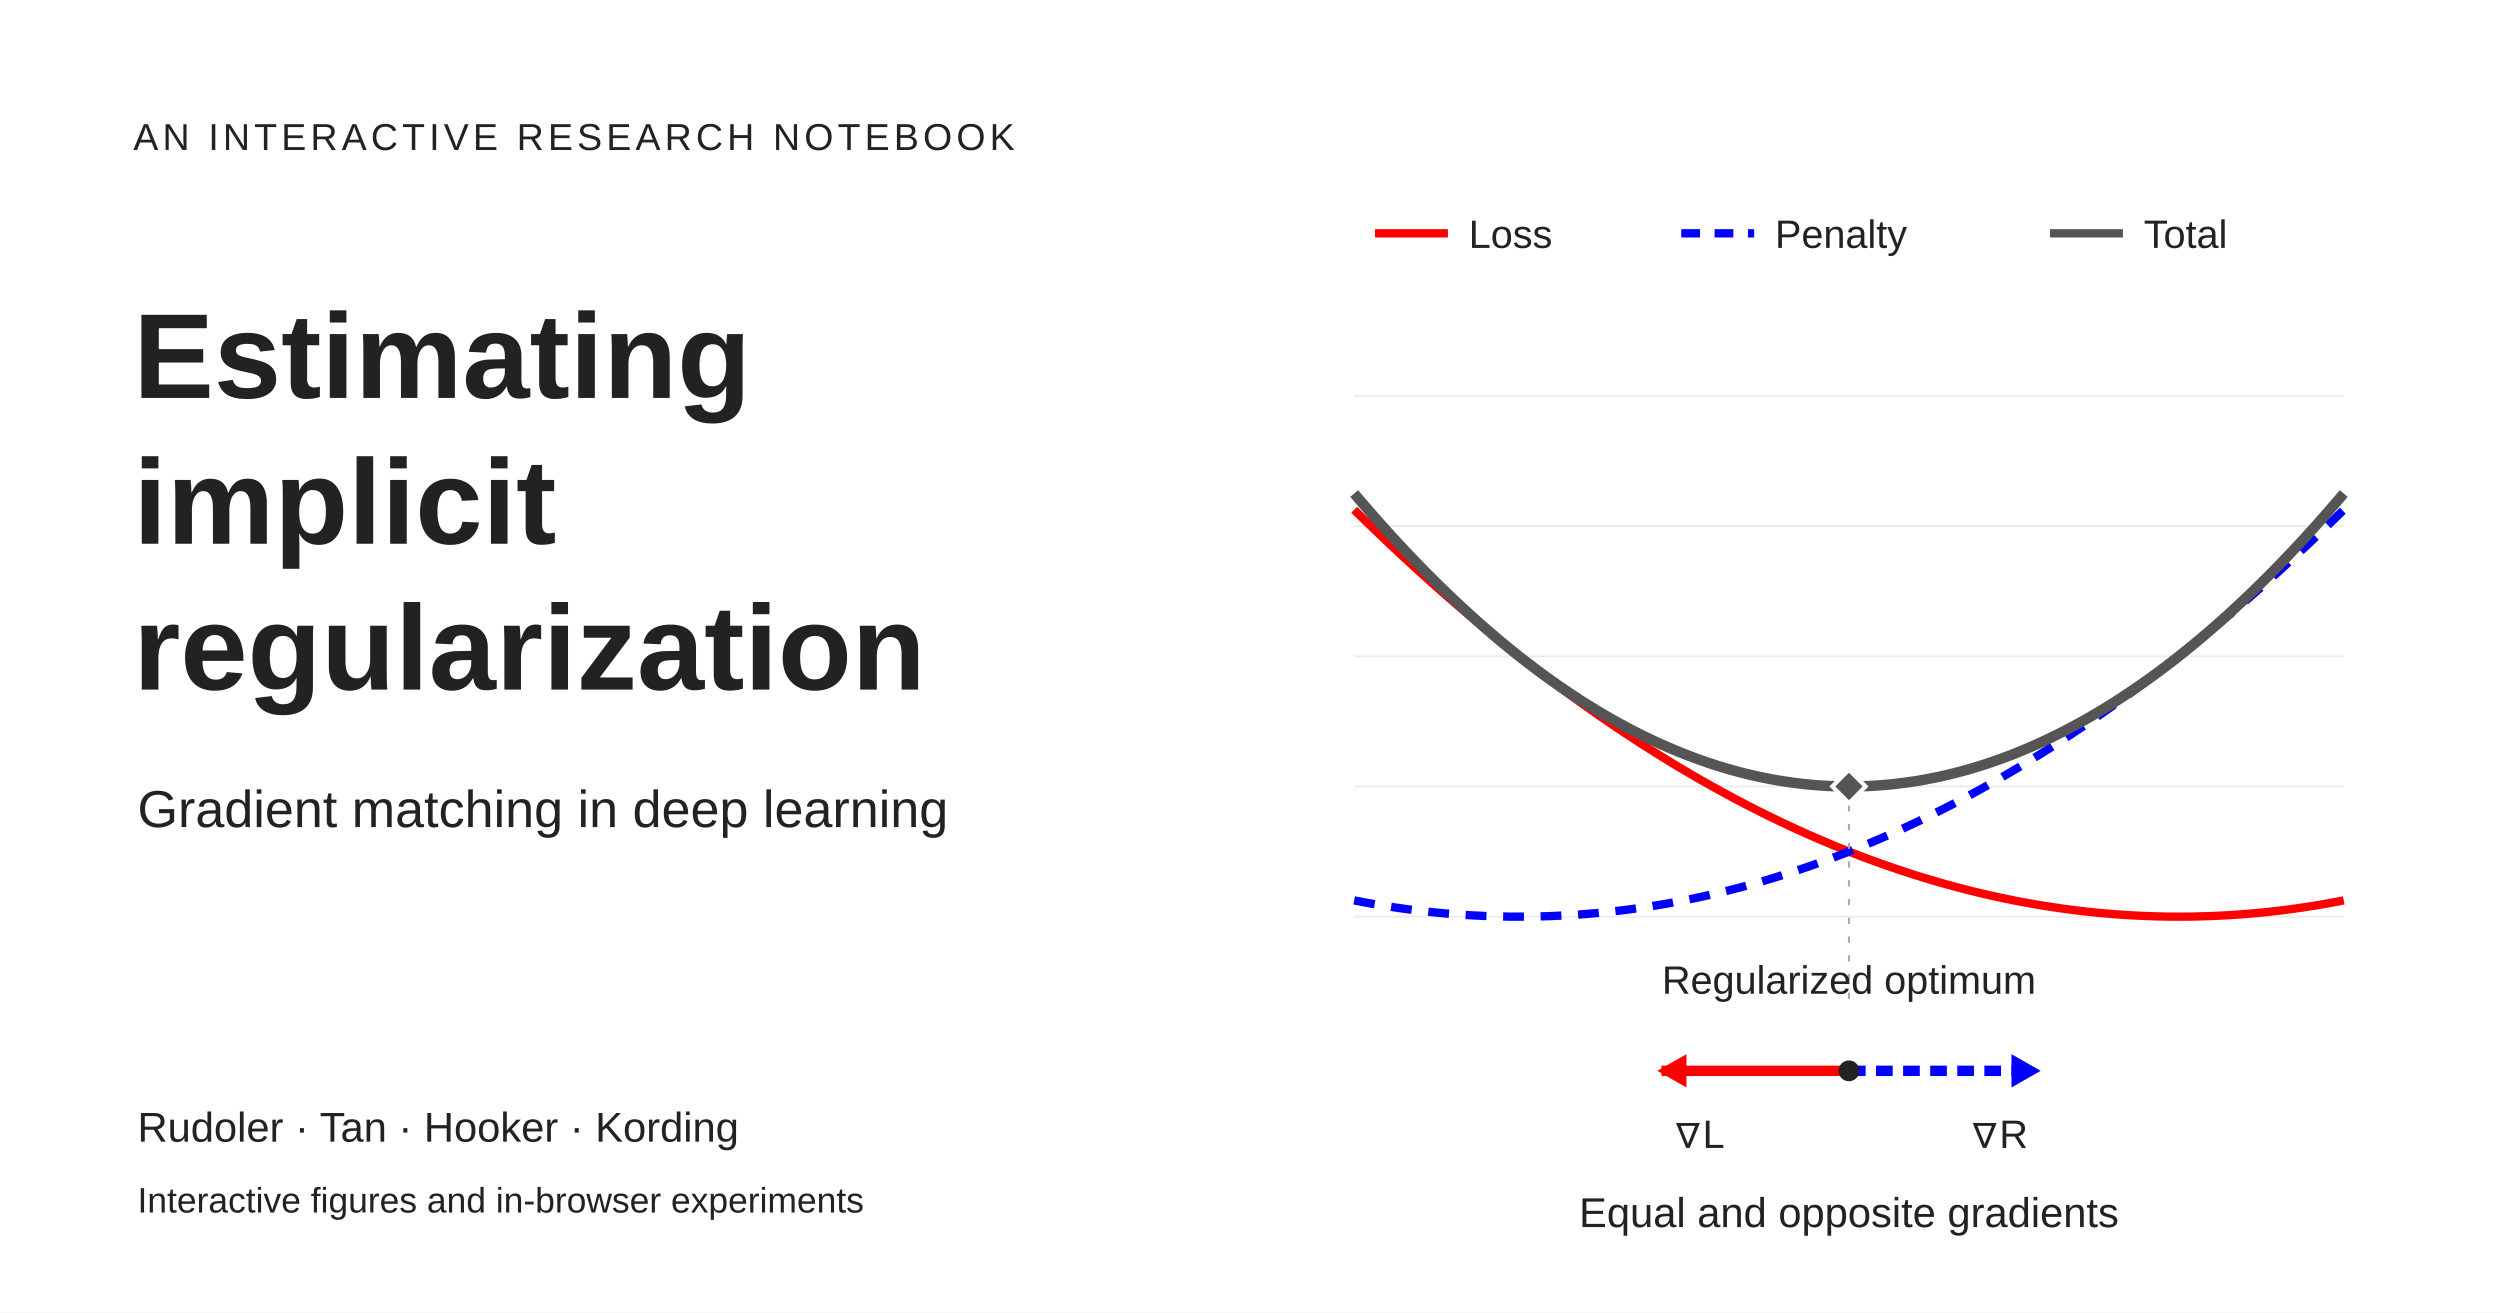
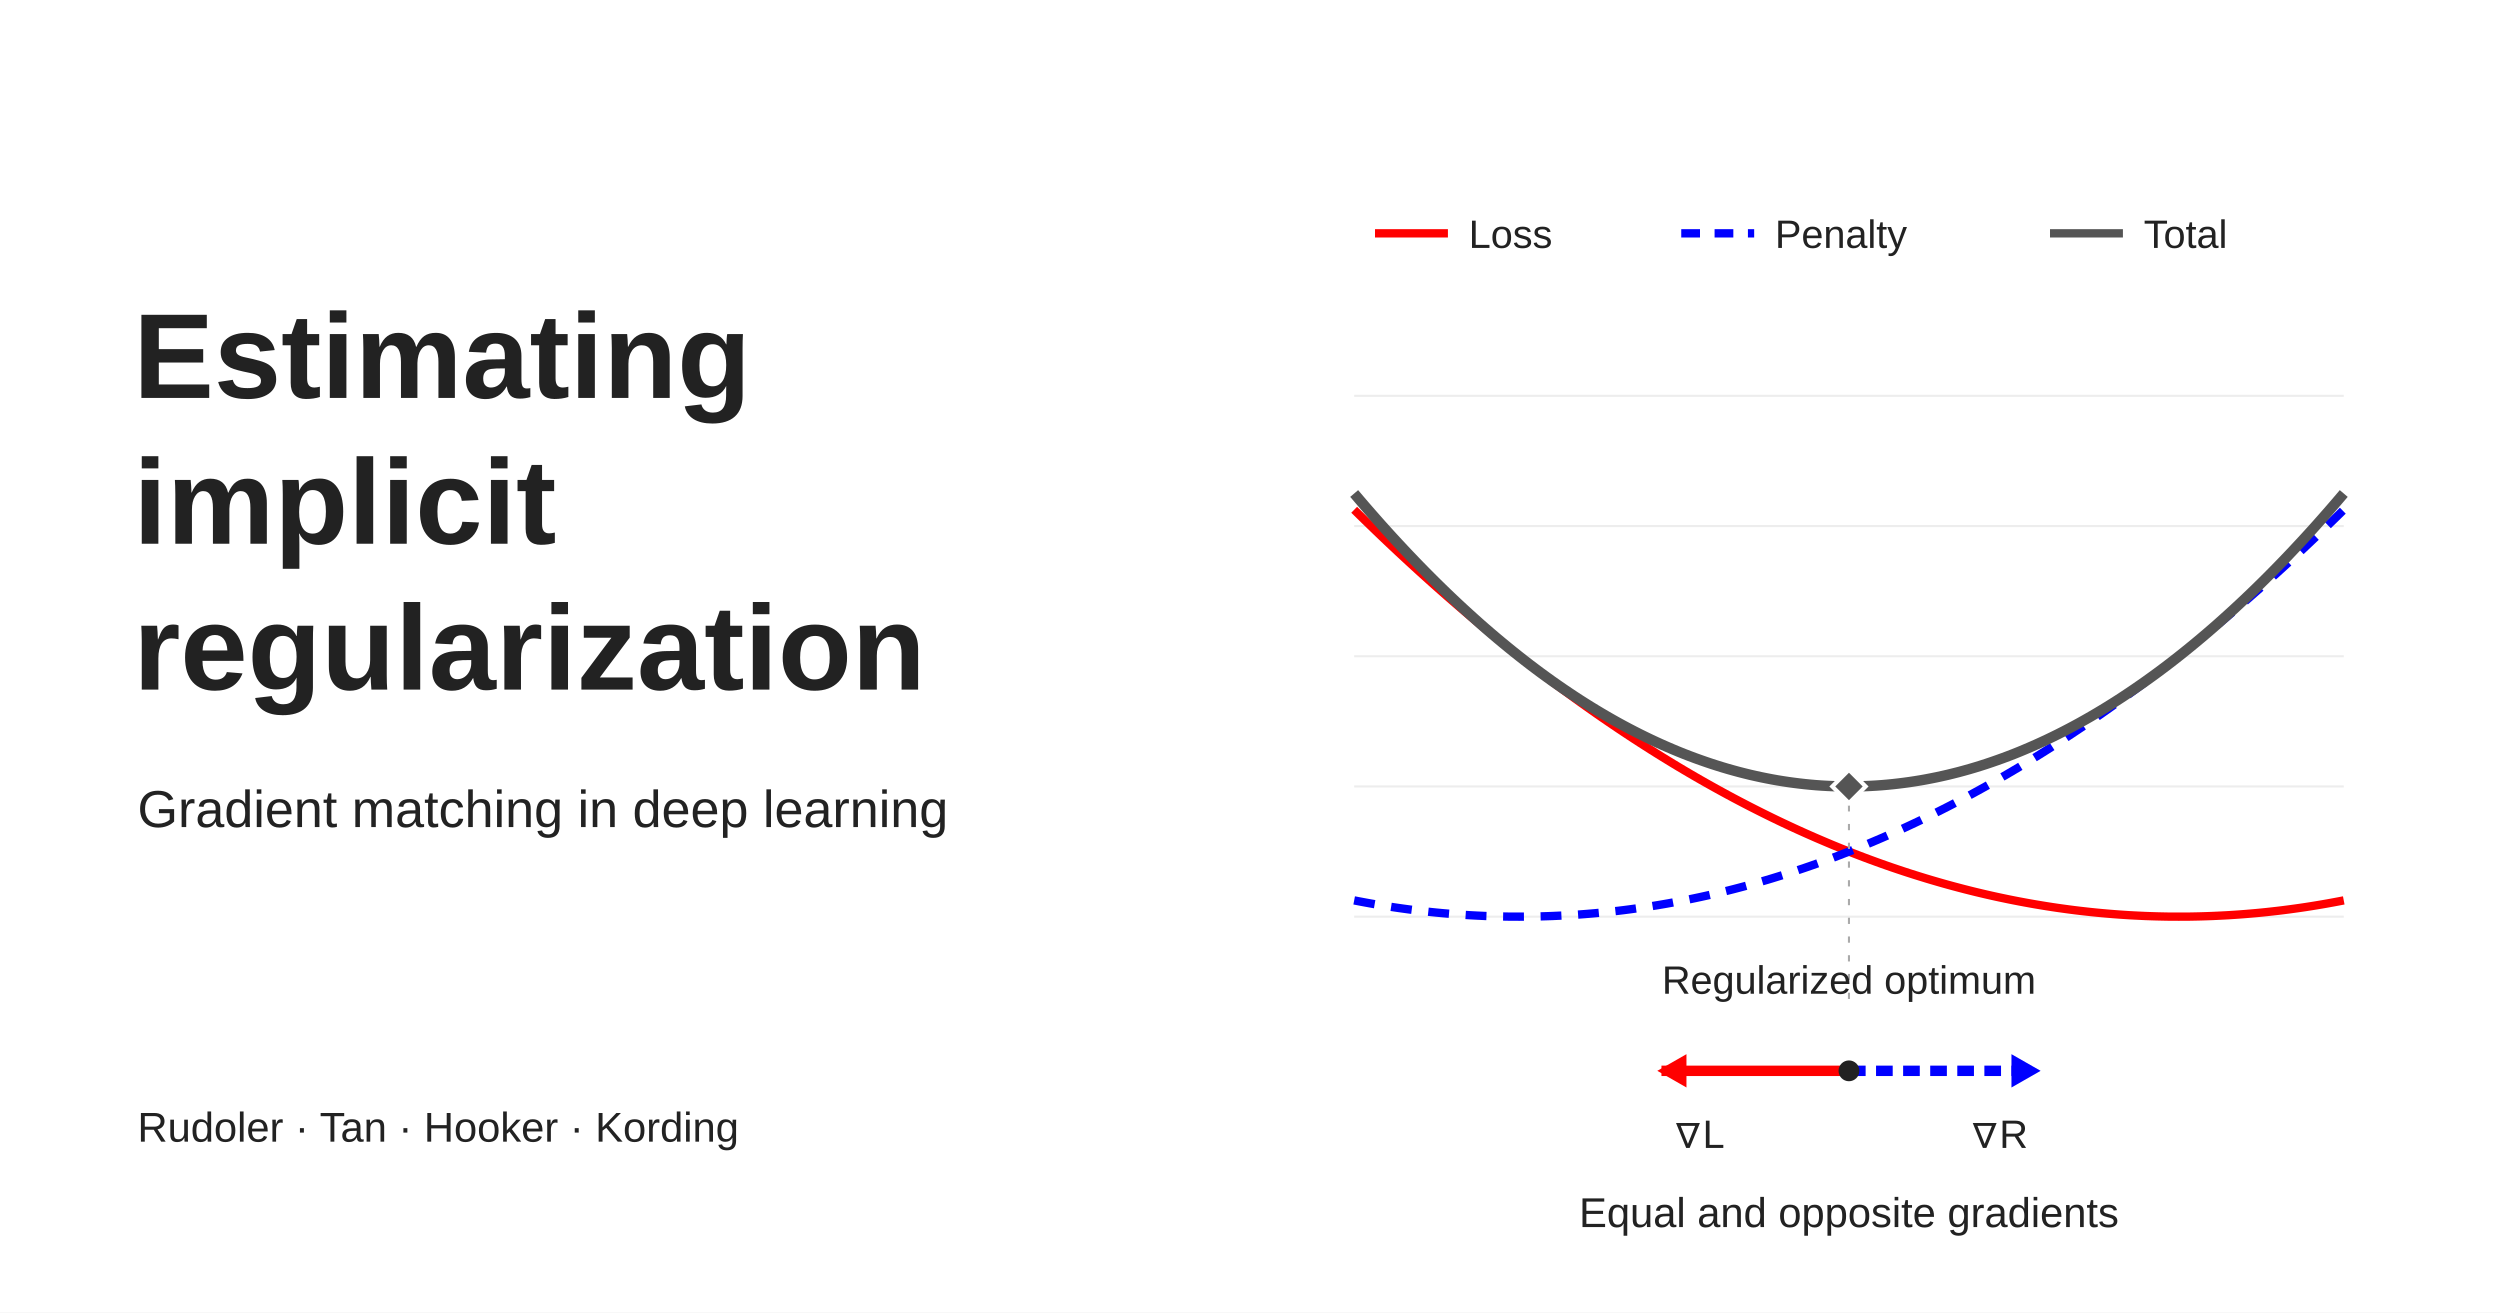
<svg xmlns="http://www.w3.org/2000/svg" width="1200" height="630" viewBox="0 0 1200 630">
  <rect width="1200" height="630" fill="white" />
  <style>text{font-family:Arial,Helvetica,sans-serif;fill:#222} .small{font-size:20px}.label{font-size:19px}</style>
-   <text x="64" y="72" font-size="18" letter-spacing="2">AN INTERACTIVE RESEARCH NOTEBOOK</text>
  <text x="64" y="191" font-size="58" font-weight="600">Estimating</text>
  <text x="64" y="261" font-size="58" font-weight="600">implicit</text>
  <text x="64" y="331" font-size="58" font-weight="600">regularization</text>
  <text x="66" y="397" font-size="25">Gradient matching in deep learning</text>
  <text x="66" y="548" class="small">Rudoler · Tan · Hooker · Kording</text>
-   <text x="66" y="582" font-size="17" fill="#666">Interactive figures and in-browser experiments</text>
  <path d="M650,440.0 H1125" stroke="#ededed" fill="none" />
  <path d="M650,377.5 H1125" stroke="#ededed" fill="none" />
  <path d="M650,315.0 H1125" stroke="#ededed" fill="none" />
  <path d="M650,252.5 H1125" stroke="#ededed" fill="none" />
  <path d="M650,190.0 H1125" stroke="#ededed" fill="none" />
  <path d="M660,112 h35" stroke="#ff0000" stroke-width="4" />
  <text x="705" y="119" class="label">Loss</text>
  <path d="M807,112 h35" stroke="#0000ff" stroke-width="4" stroke-dasharray="9 7" />
  <text x="852" y="119" class="label">Penalty</text>
  <path d="M984,112 h35" stroke="#555555" stroke-width="4" />
  <text x="1029" y="119" class="label">Total</text>
  <path d="M650.00,244.69 L652.64,247.28 L655.28,249.86 L657.92,252.42 L660.56,254.97 L663.19,257.49 L665.83,260.00 L668.47,262.49 L671.11,264.97 L673.75,267.42 L676.39,269.86 L679.03,272.28 L681.67,274.69 L684.31,277.07 L686.94,279.44 L689.58,281.80 L692.22,284.13 L694.86,286.45 L697.50,288.75 L700.14,291.03 L702.78,293.30 L705.42,295.55 L708.06,297.78 L710.69,299.99 L713.33,302.19 L715.97,304.37 L718.61,306.53 L721.25,308.67 L723.89,310.80 L726.53,312.91 L729.17,315.00 L731.81,317.07 L734.44,319.13 L737.08,321.17 L739.72,323.19 L742.36,325.20 L745.00,327.19 L747.64,329.16 L750.28,331.11 L752.92,333.05 L755.56,334.97 L758.19,336.87 L760.83,338.75 L763.47,340.62 L766.11,342.47 L768.75,344.30 L771.39,346.11 L774.03,347.91 L776.67,349.69 L779.31,351.45 L781.94,353.19 L784.58,354.92 L787.22,356.63 L789.86,358.32 L792.50,360.00 L795.14,361.66 L797.78,363.30 L800.42,364.92 L803.06,366.53 L805.69,368.12 L808.33,369.69 L810.97,371.24 L813.61,372.78 L816.25,374.30 L818.89,375.80 L821.53,377.28 L824.17,378.75 L826.81,380.20 L829.44,381.63 L832.08,383.05 L834.72,384.44 L837.36,385.82 L840.00,387.19 L842.64,388.53 L845.28,389.86 L847.92,391.17 L850.56,392.47 L853.19,393.74 L855.83,395.00 L858.47,396.24 L861.11,397.47 L863.75,398.67 L866.39,399.86 L869.03,401.03 L871.67,402.19 L874.31,403.32 L876.94,404.44 L879.58,405.55 L882.22,406.63 L884.86,407.70 L887.50,408.75 L890.14,409.78 L892.78,410.80 L895.42,411.80 L898.06,412.78 L900.69,413.74 L903.33,414.69 L905.97,415.62 L908.61,416.53 L911.25,417.42 L913.89,418.30 L916.53,419.16 L919.17,420.00 L921.81,420.82 L924.44,421.63 L927.08,422.42 L929.72,423.19 L932.36,423.95 L935.00,424.69 L937.64,425.41 L940.28,426.11 L942.92,426.80 L945.56,427.47 L948.19,428.12 L950.83,428.75 L953.47,429.37 L956.11,429.97 L958.75,430.55 L961.39,431.11 L964.03,431.66 L966.67,432.19 L969.31,432.70 L971.94,433.19 L974.58,433.67 L977.22,434.13 L979.86,434.57 L982.50,435.00 L985.14,435.41 L987.78,435.80 L990.42,436.17 L993.06,436.53 L995.69,436.87 L998.33,437.19 L1000.97,437.49 L1003.61,437.78 L1006.25,438.05 L1008.89,438.30 L1011.53,438.53 L1014.17,438.75 L1016.81,438.95 L1019.44,439.13 L1022.08,439.30 L1024.72,439.44 L1027.36,439.57 L1030.00,439.69 L1032.64,439.78 L1035.28,439.86 L1037.92,439.92 L1040.56,439.97 L1043.19,439.99 L1045.83,440.00 L1048.47,439.99 L1051.11,439.97 L1053.75,439.92 L1056.39,439.86 L1059.03,439.78 L1061.67,439.69 L1064.31,439.57 L1066.94,439.44 L1069.58,439.30 L1072.22,439.13 L1074.86,438.95 L1077.50,438.75 L1080.14,438.53 L1082.78,438.30 L1085.42,438.05 L1088.06,437.78 L1090.69,437.49 L1093.33,437.19 L1095.97,436.87 L1098.61,436.53 L1101.25,436.17 L1103.89,435.80 L1106.53,435.41 L1109.17,435.00 L1111.81,434.57 L1114.44,434.13 L1117.08,433.67 L1119.72,433.19 L1122.36,432.70 L1125.00,432.19" stroke="#ff0000" stroke-width="4" fill="none" />
  <path d="M650.00,432.19 L652.64,432.70 L655.28,433.19 L657.92,433.67 L660.56,434.13 L663.19,434.57 L665.83,435.00 L668.47,435.41 L671.11,435.80 L673.75,436.17 L676.39,436.53 L679.03,436.87 L681.67,437.19 L684.31,437.49 L686.94,437.78 L689.58,438.05 L692.22,438.30 L694.86,438.53 L697.50,438.75 L700.14,438.95 L702.78,439.13 L705.42,439.30 L708.06,439.44 L710.69,439.57 L713.33,439.69 L715.97,439.78 L718.61,439.86 L721.25,439.92 L723.89,439.97 L726.53,439.99 L729.17,440.00 L731.81,439.99 L734.44,439.97 L737.08,439.92 L739.72,439.86 L742.36,439.78 L745.00,439.69 L747.64,439.57 L750.28,439.44 L752.92,439.30 L755.56,439.13 L758.19,438.95 L760.83,438.75 L763.47,438.53 L766.11,438.30 L768.75,438.05 L771.39,437.78 L774.03,437.49 L776.67,437.19 L779.31,436.87 L781.94,436.53 L784.58,436.17 L787.22,435.80 L789.86,435.41 L792.50,435.00 L795.14,434.57 L797.78,434.13 L800.42,433.67 L803.06,433.19 L805.69,432.70 L808.33,432.19 L810.97,431.66 L813.61,431.11 L816.25,430.55 L818.89,429.97 L821.53,429.37 L824.17,428.75 L826.81,428.12 L829.44,427.47 L832.08,426.80 L834.72,426.11 L837.36,425.41 L840.00,424.69 L842.64,423.95 L845.28,423.19 L847.92,422.42 L850.56,421.63 L853.19,420.82 L855.83,420.00 L858.47,419.16 L861.11,418.30 L863.75,417.42 L866.39,416.53 L869.03,415.62 L871.67,414.69 L874.31,413.74 L876.94,412.78 L879.58,411.80 L882.22,410.80 L884.86,409.78 L887.50,408.75 L890.14,407.70 L892.78,406.63 L895.42,405.55 L898.06,404.44 L900.69,403.32 L903.33,402.19 L905.97,401.03 L908.61,399.86 L911.25,398.67 L913.89,397.47 L916.53,396.24 L919.17,395.00 L921.81,393.74 L924.44,392.47 L927.08,391.17 L929.72,389.86 L932.36,388.53 L935.00,387.19 L937.64,385.82 L940.28,384.44 L942.92,383.05 L945.56,381.63 L948.19,380.20 L950.83,378.75 L953.47,377.28 L956.11,375.80 L958.75,374.30 L961.39,372.78 L964.03,371.24 L966.67,369.69 L969.31,368.12 L971.94,366.53 L974.58,364.92 L977.22,363.30 L979.86,361.66 L982.50,360.00 L985.14,358.32 L987.78,356.63 L990.42,354.92 L993.06,353.19 L995.69,351.45 L998.33,349.69 L1000.97,347.91 L1003.61,346.11 L1006.25,344.30 L1008.89,342.47 L1011.53,340.62 L1014.17,338.75 L1016.81,336.87 L1019.44,334.97 L1022.08,333.05 L1024.72,331.11 L1027.36,329.16 L1030.00,327.19 L1032.64,325.20 L1035.28,323.19 L1037.92,321.17 L1040.56,319.13 L1043.19,317.07 L1045.83,315.00 L1048.47,312.91 L1051.11,310.80 L1053.75,308.67 L1056.39,306.53 L1059.03,304.37 L1061.67,302.19 L1064.31,299.99 L1066.94,297.78 L1069.58,295.55 L1072.22,293.30 L1074.86,291.03 L1077.50,288.75 L1080.14,286.45 L1082.78,284.13 L1085.42,281.80 L1088.06,279.44 L1090.69,277.07 L1093.33,274.69 L1095.97,272.28 L1098.61,269.86 L1101.25,267.42 L1103.89,264.97 L1106.53,262.49 L1109.17,260.00 L1111.81,257.49 L1114.44,254.97 L1117.08,252.42 L1119.72,249.86 L1122.36,247.28 L1125.00,244.69" stroke="#0000ff" stroke-width="4" stroke-dasharray="10 8" fill="none" />
  <path d="M650.00,236.88 L652.64,239.98 L655.28,243.06 L657.92,246.09 L660.56,249.10 L663.19,252.07 L665.83,255.00 L668.47,257.90 L671.11,260.76 L673.75,263.59 L676.39,266.39 L679.03,269.15 L681.67,271.88 L684.31,274.57 L686.94,277.22 L689.58,279.84 L692.22,282.43 L694.86,284.98 L697.50,287.50 L700.14,289.98 L702.78,292.43 L705.42,294.84 L708.06,297.22 L710.69,299.57 L713.33,301.88 L715.97,304.15 L718.61,306.39 L721.25,308.59 L723.89,310.76 L726.53,312.90 L729.17,315.00 L731.81,317.07 L734.44,319.10 L737.08,321.09 L739.72,323.06 L742.36,324.98 L745.00,326.88 L747.64,328.73 L750.28,330.56 L752.92,332.34 L755.56,334.10 L758.19,335.82 L760.83,337.50 L763.47,339.15 L766.11,340.76 L768.75,342.34 L771.39,343.89 L774.03,345.40 L776.67,346.88 L779.31,348.32 L781.94,349.72 L784.58,351.09 L787.22,352.43 L789.86,353.73 L792.50,355.00 L795.14,356.23 L797.78,357.43 L800.42,358.59 L803.06,359.72 L805.69,360.82 L808.33,361.88 L810.97,362.90 L813.61,363.89 L816.25,364.84 L818.89,365.76 L821.53,366.65 L824.17,367.50 L826.81,368.32 L829.44,369.10 L832.08,369.84 L834.72,370.56 L837.36,371.23 L840.00,371.88 L842.64,372.48 L845.28,373.06 L847.92,373.59 L850.56,374.10 L853.19,374.57 L855.83,375.00 L858.47,375.40 L861.11,375.76 L863.75,376.09 L866.39,376.39 L869.03,376.65 L871.67,376.88 L874.31,377.07 L876.94,377.22 L879.58,377.34 L882.22,377.43 L884.86,377.48 L887.50,377.50 L890.14,377.48 L892.78,377.43 L895.42,377.34 L898.06,377.22 L900.69,377.07 L903.33,376.88 L905.97,376.65 L908.61,376.39 L911.25,376.09 L913.89,375.76 L916.53,375.40 L919.17,375.00 L921.81,374.57 L924.44,374.10 L927.08,373.59 L929.72,373.06 L932.36,372.48 L935.00,371.88 L937.64,371.23 L940.28,370.56 L942.92,369.84 L945.56,369.10 L948.19,368.32 L950.83,367.50 L953.47,366.65 L956.11,365.76 L958.75,364.84 L961.39,363.89 L964.03,362.90 L966.67,361.88 L969.31,360.82 L971.94,359.72 L974.58,358.59 L977.22,357.43 L979.86,356.23 L982.50,355.00 L985.14,353.73 L987.78,352.43 L990.42,351.09 L993.06,349.72 L995.69,348.32 L998.33,346.88 L1000.97,345.40 L1003.61,343.89 L1006.25,342.34 L1008.89,340.76 L1011.53,339.15 L1014.17,337.50 L1016.81,335.82 L1019.44,334.10 L1022.08,332.34 L1024.72,330.56 L1027.36,328.73 L1030.00,326.88 L1032.64,324.98 L1035.28,323.06 L1037.92,321.09 L1040.56,319.10 L1043.19,317.07 L1045.83,315.00 L1048.47,312.90 L1051.11,310.76 L1053.75,308.59 L1056.39,306.39 L1059.03,304.15 L1061.67,301.88 L1064.31,299.57 L1066.94,297.22 L1069.58,294.84 L1072.22,292.43 L1074.86,289.98 L1077.50,287.50 L1080.14,284.98 L1082.78,282.43 L1085.42,279.84 L1088.06,277.22 L1090.69,274.57 L1093.33,271.88 L1095.97,269.15 L1098.61,266.39 L1101.25,263.59 L1103.89,260.76 L1106.53,257.90 L1109.17,255.00 L1111.81,252.07 L1114.44,249.10 L1117.08,246.09 L1119.72,243.06 L1122.36,239.98 L1125.00,236.88" stroke="#555555" stroke-width="5" fill="none" />
  <path d="M887.5,377.5 V485" stroke="#aaa" stroke-dasharray="3 6" />
  <path d="M887.5,369.5 l8,8 -8,8 -8,-8 Z" fill="#555" stroke="white" stroke-width="2" />
  <text x="887.5" y="477" text-anchor="middle" class="label">Regularized optimum</text>
  <path d="M887.5,514 H797.5" stroke="#ff0000" stroke-width="5" />
  <path d="M795.5,514 l14,-8 v16 Z" fill="#ff0000" />
  <path d="M887.5,514 H977.5" stroke="#0000ff" stroke-width="5" stroke-dasharray="8 5" />
  <path d="M979.5,514 l-14,-8 v16 Z" fill="#0000ff" />
  <circle cx="887.5" cy="514" r="5" fill="#222" />
  <text x="815.5" y="551" text-anchor="middle" class="label">∇L</text>
  <text x="959.5" y="551" text-anchor="middle" class="label">∇R</text>
  <text x="887.5" y="589" text-anchor="middle" class="small">Equal and opposite gradients</text>
</svg>
